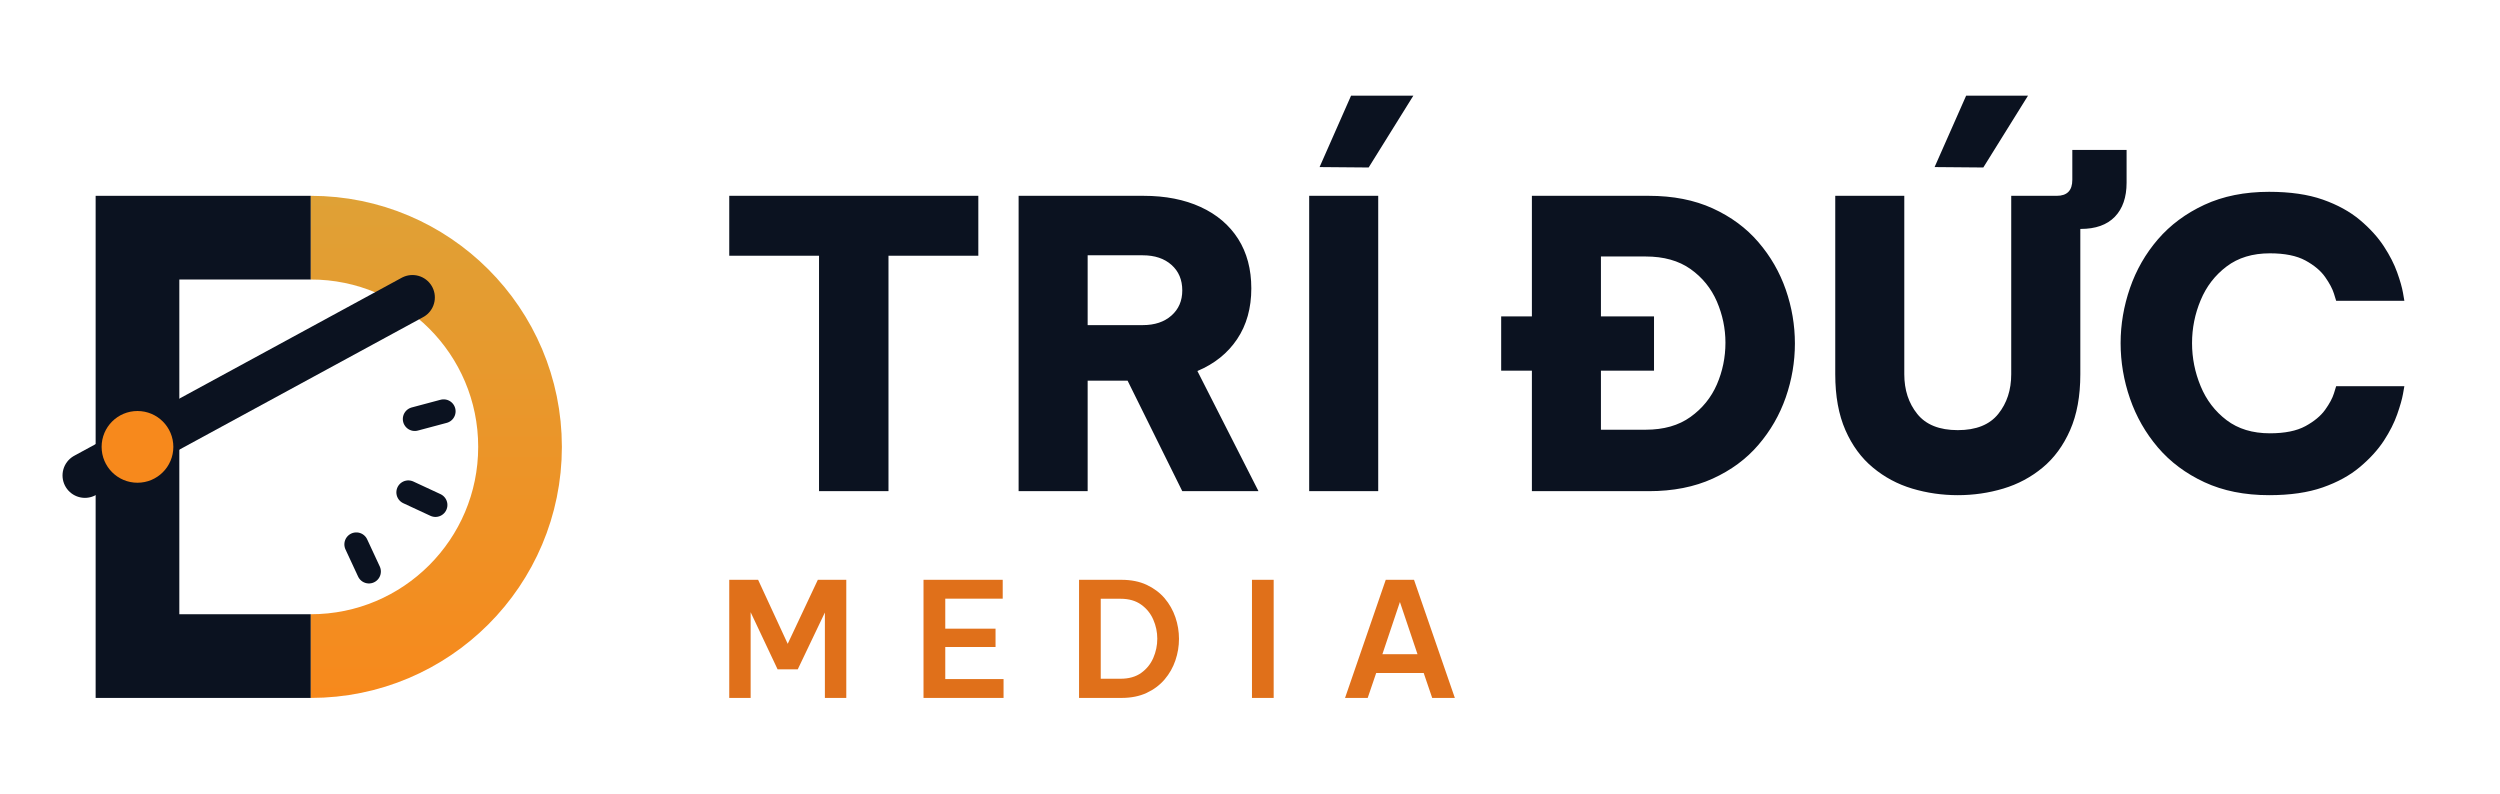
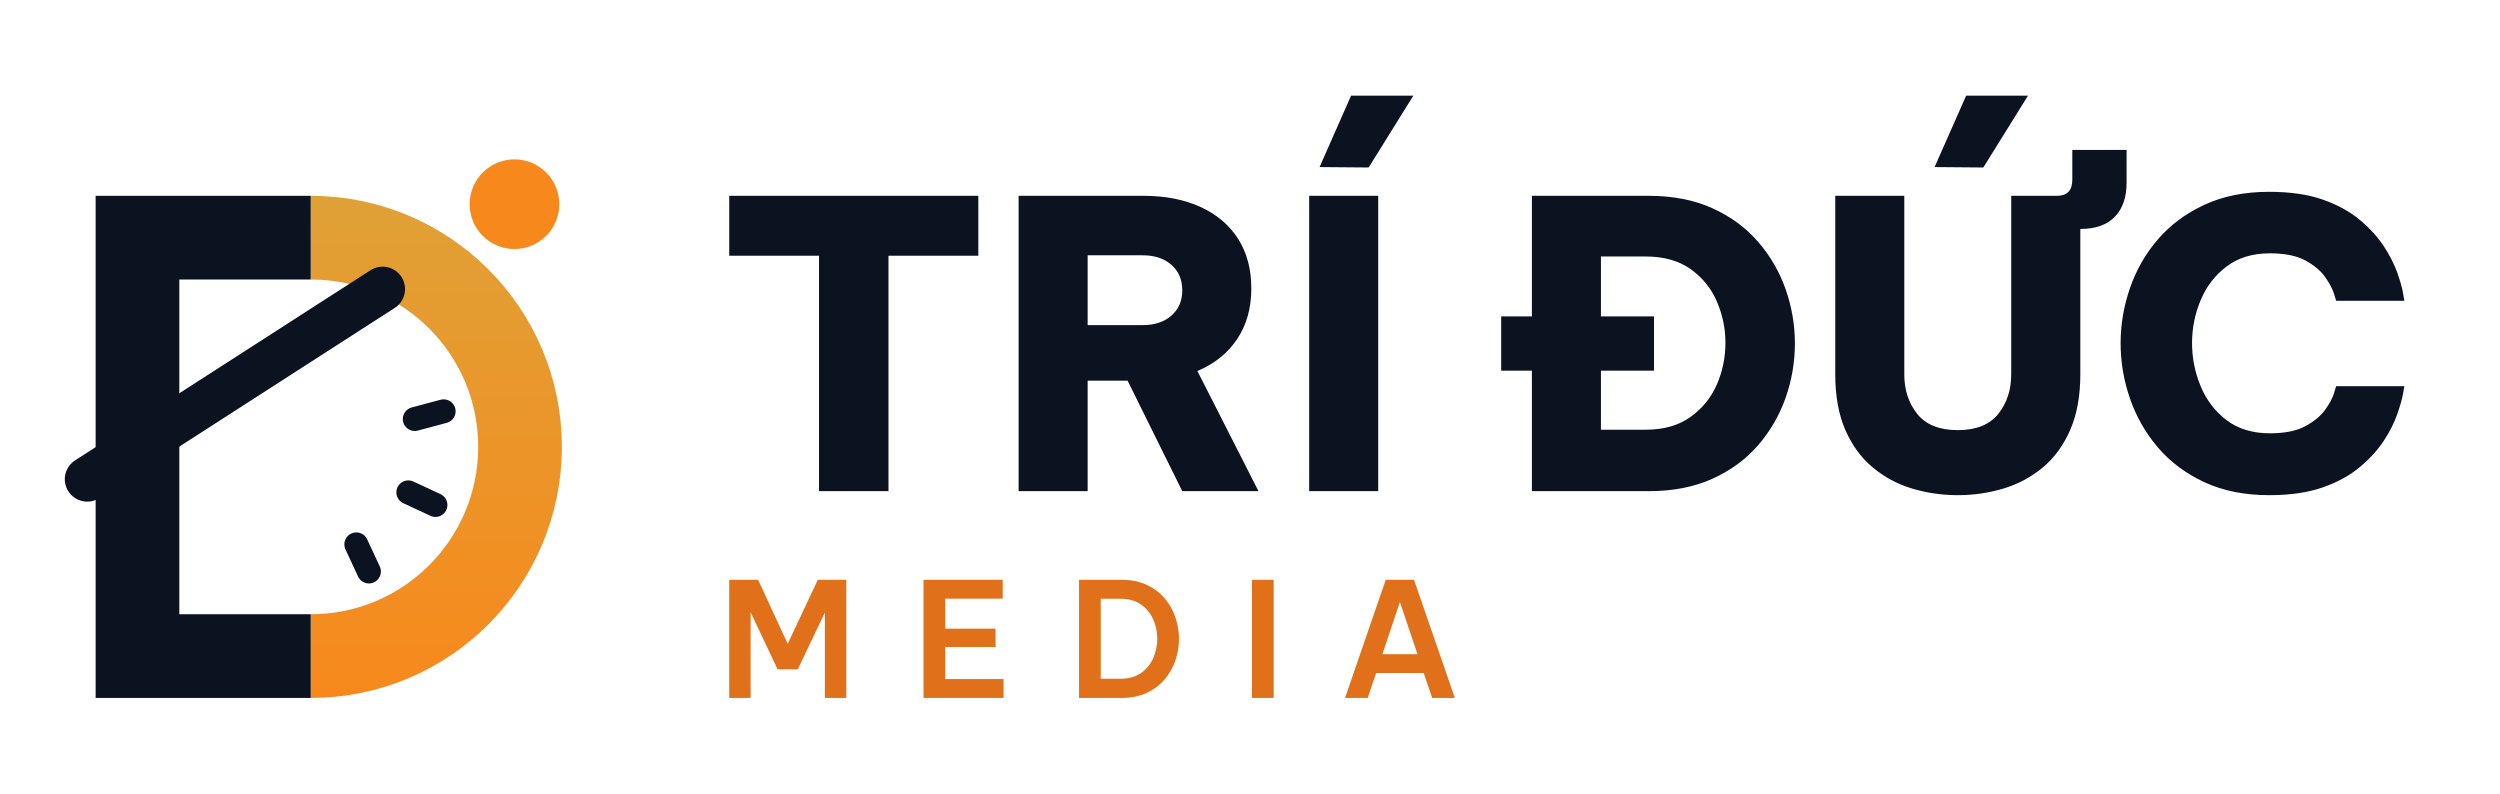
<svg xmlns="http://www.w3.org/2000/svg" viewBox="6 -14.76 418.24 132.76" role="img" aria-label="Trí Đức Media">
  <defs>
    <linearGradient id="h-color-g" gradientUnits="userSpaceOnUse" x1="0" y1="18" x2="0" y2="102">
      <stop offset="0" stop-color="#DFA136" />
      <stop offset="1" stop-color="#F7891C" />
    </linearGradient>
  </defs>
  <path fill="#0B1220" d="M22 18H58V32H36V88H58V102H22Z" />
  <path fill="none" stroke="url(#h-color-g)" stroke-width="14" d="M58 25A35 35 0 0 1 58 95" />
  <path fill="none" stroke="#0B1220" stroke-width="4" stroke-linecap="round" d="M75.39 55.34L80.22 54.05M74.31 67.61L78.85 69.72M65.61 76.31L67.72 80.85" />
-   <path fill="none" stroke="#0B1220" stroke-width="7.5" stroke-linecap="round" d="M20.21 64.78L75 35" />
-   <circle cx="29" cy="60" r="6" fill="#F7891C" />
+   <path fill="none" stroke="#0B1220" stroke-width="7.5" stroke-linecap="round" d="M20.59 65.41L70.01 33.6" />
+   <circle cx="92.07" cy="19.4" r="7.5" fill="#F7891C" />
  <path fill="#0B1220" d="M154.64 67.41L143.02 67.41L143.02 28.02L128 28.02L128 18.00L169.67 18.00L169.67 28.02L154.64 28.02L154.64 67.41ZM187.96 67.41L176.41 67.41L176.41 18.00L197.31 18.00Q202.79 18.00 206.86 19.87Q210.93 21.74 213.14 25.21Q215.34 28.68 215.34 33.49L215.34 33.49Q215.34 38.43 212.97 41.97Q210.60 45.51 206.32 47.31L206.32 47.31L216.54 67.41L203.79 67.41L194.64 48.92L187.96 48.92L187.96 67.41ZM197.18 27.95L197.18 27.95L187.96 27.95L187.96 39.63L197.18 39.63Q200.18 39.63 201.98 38.03Q203.79 36.43 203.79 33.83L203.79 33.83Q203.79 31.15 201.98 29.55Q200.18 27.95 197.18 27.95ZM242.45 1.24L234.97 13.26L226.76 13.19L232.03 1.24L242.45 1.24ZM236.57 67.41L225.02 67.41L225.02 18.00L236.57 18.00L236.57 67.41ZM281.84 67.41L262.28 67.41L262.28 47.25L257.14 47.25L257.14 38.17L262.28 38.17L262.28 18.00L281.84 18.00Q287.92 18.00 292.53 20.10Q297.14 22.21 300.17 25.75Q303.21 29.28 304.75 33.69Q306.28 38.10 306.28 42.71L306.28 42.71Q306.28 47.31 304.75 51.72Q303.21 56.13 300.17 59.67Q297.14 63.21 292.53 65.31Q287.92 67.41 281.84 67.41L281.84 67.41ZM282.71 38.17L282.71 47.25L273.83 47.25L273.83 57.13L281.31 57.13Q285.85 57.13 288.82 54.99Q291.79 52.86 293.23 49.55Q294.66 46.24 294.66 42.57L294.66 42.57Q294.66 39.03 293.23 35.69Q291.79 32.36 288.82 30.25Q285.85 28.15 281.31 28.15L281.31 28.15L273.83 28.15L273.83 38.17L282.71 38.17ZM345.28 1.24L337.80 13.26L329.65 13.19L334.93 1.24L345.28 1.24ZM333.53 68.08L333.53 68.08Q329.59 68.08 325.91 66.98Q322.24 65.88 319.34 63.47Q316.43 61.07 314.73 57.20Q313.03 53.32 313.03 47.85L313.03 47.85L313.03 18.00L324.58 18.00L324.58 47.85Q324.58 51.79 326.75 54.49Q328.92 57.20 333.53 57.20L333.53 57.20Q338.13 57.20 340.30 54.49Q342.47 51.79 342.47 47.85L342.47 47.85L342.47 18.00L350.09 18.00Q352.69 18.00 352.69 15.33L352.69 15.33L352.69 10.32L361.77 10.32L361.77 15.80Q361.77 19.47 359.80 21.51Q357.83 23.54 354.09 23.54L354.09 23.54L354.03 23.54L354.03 47.85Q354.03 53.32 352.32 57.20Q350.62 61.07 347.72 63.47Q344.81 65.88 341.14 66.98Q337.47 68.08 333.53 68.08ZM385.61 68.08L385.61 68.08Q379.47 68.08 374.79 65.91Q370.12 63.74 367.01 60.10Q363.91 56.46 362.34 51.92Q360.77 47.38 360.77 42.64L360.77 42.64Q360.77 37.97 362.34 33.42Q363.91 28.88 367.01 25.28Q370.12 21.67 374.79 19.50Q379.47 17.33 385.61 17.33L385.61 17.33Q390.88 17.33 394.59 18.63Q398.30 19.94 400.80 22.04Q403.30 24.14 404.81 26.45Q406.31 28.75 407.04 30.82Q407.78 32.89 408.01 34.23Q408.24 35.56 408.24 35.56L408.24 35.56L396.83 35.56Q396.83 35.56 396.46 34.36Q396.09 33.16 394.99 31.59Q393.89 30.02 391.69 28.82Q389.48 27.62 385.74 27.62L385.74 27.62Q381.40 27.62 378.50 29.82Q375.59 32.02 374.16 35.46Q372.72 38.90 372.72 42.64L372.72 42.64Q372.72 46.38 374.16 49.85Q375.59 53.32 378.50 55.53Q381.40 57.73 385.74 57.73L385.74 57.73Q389.48 57.73 391.69 56.53Q393.89 55.33 394.99 53.79Q396.09 52.25 396.46 51.05Q396.83 49.85 396.83 49.85L396.83 49.85L408.24 49.85Q408.24 49.85 408.01 51.15Q407.78 52.45 407.04 54.56Q406.31 56.66 404.81 58.97Q403.30 61.27 400.80 63.37Q398.30 65.48 394.59 66.78Q390.88 68.08 385.61 68.08Z" />
  <path fill="#E0701A" d="M131.58 102.00L128 102.00L128 82.24L132.83 82.24L137.78 92.95L142.82 82.24L147.58 82.24L147.58 102.00L144.00 102.00L144.00 87.71L139.46 97.22L136.09 97.22L131.58 87.66L131.58 102.00ZM173.89 102.00L160.50 102.00L160.50 82.24L173.75 82.24L173.75 85.39L164.14 85.39L164.14 90.41L172.55 90.41L172.55 93.48L164.14 93.48L164.14 98.85L173.89 98.85L173.89 102.00ZM193.62 102.00L186.52 102.00L186.52 82.24L193.62 82.24Q196.03 82.24 197.83 83.08Q199.63 83.92 200.84 85.33Q202.04 86.75 202.64 88.51Q203.24 90.27 203.24 92.12L203.24 92.12Q203.24 93.96 202.64 95.72Q202.04 97.49 200.84 98.90Q199.63 100.32 197.83 101.16Q196.03 102.00 193.62 102.00L193.62 102.00ZM193.46 85.41L193.46 85.41L190.15 85.41L190.15 98.79L193.46 98.79Q195.55 98.79 196.91 97.82Q198.27 96.85 198.94 95.31Q199.61 93.77 199.61 92.09L199.61 92.09Q199.61 90.43 198.94 88.90Q198.27 87.36 196.91 86.39Q195.55 85.41 193.46 85.41ZM219.08 102.00L215.45 102.00L215.45 82.24L219.08 82.24L219.08 102.00ZM234.81 102.00L231.02 102.00L237.83 82.24L242.56 82.24L249.39 102.00L245.60 102.00L244.18 97.83L236.23 97.83L234.81 102.00ZM240.20 85.95L237.27 94.68L243.14 94.68L240.20 85.95Z" />
</svg>
